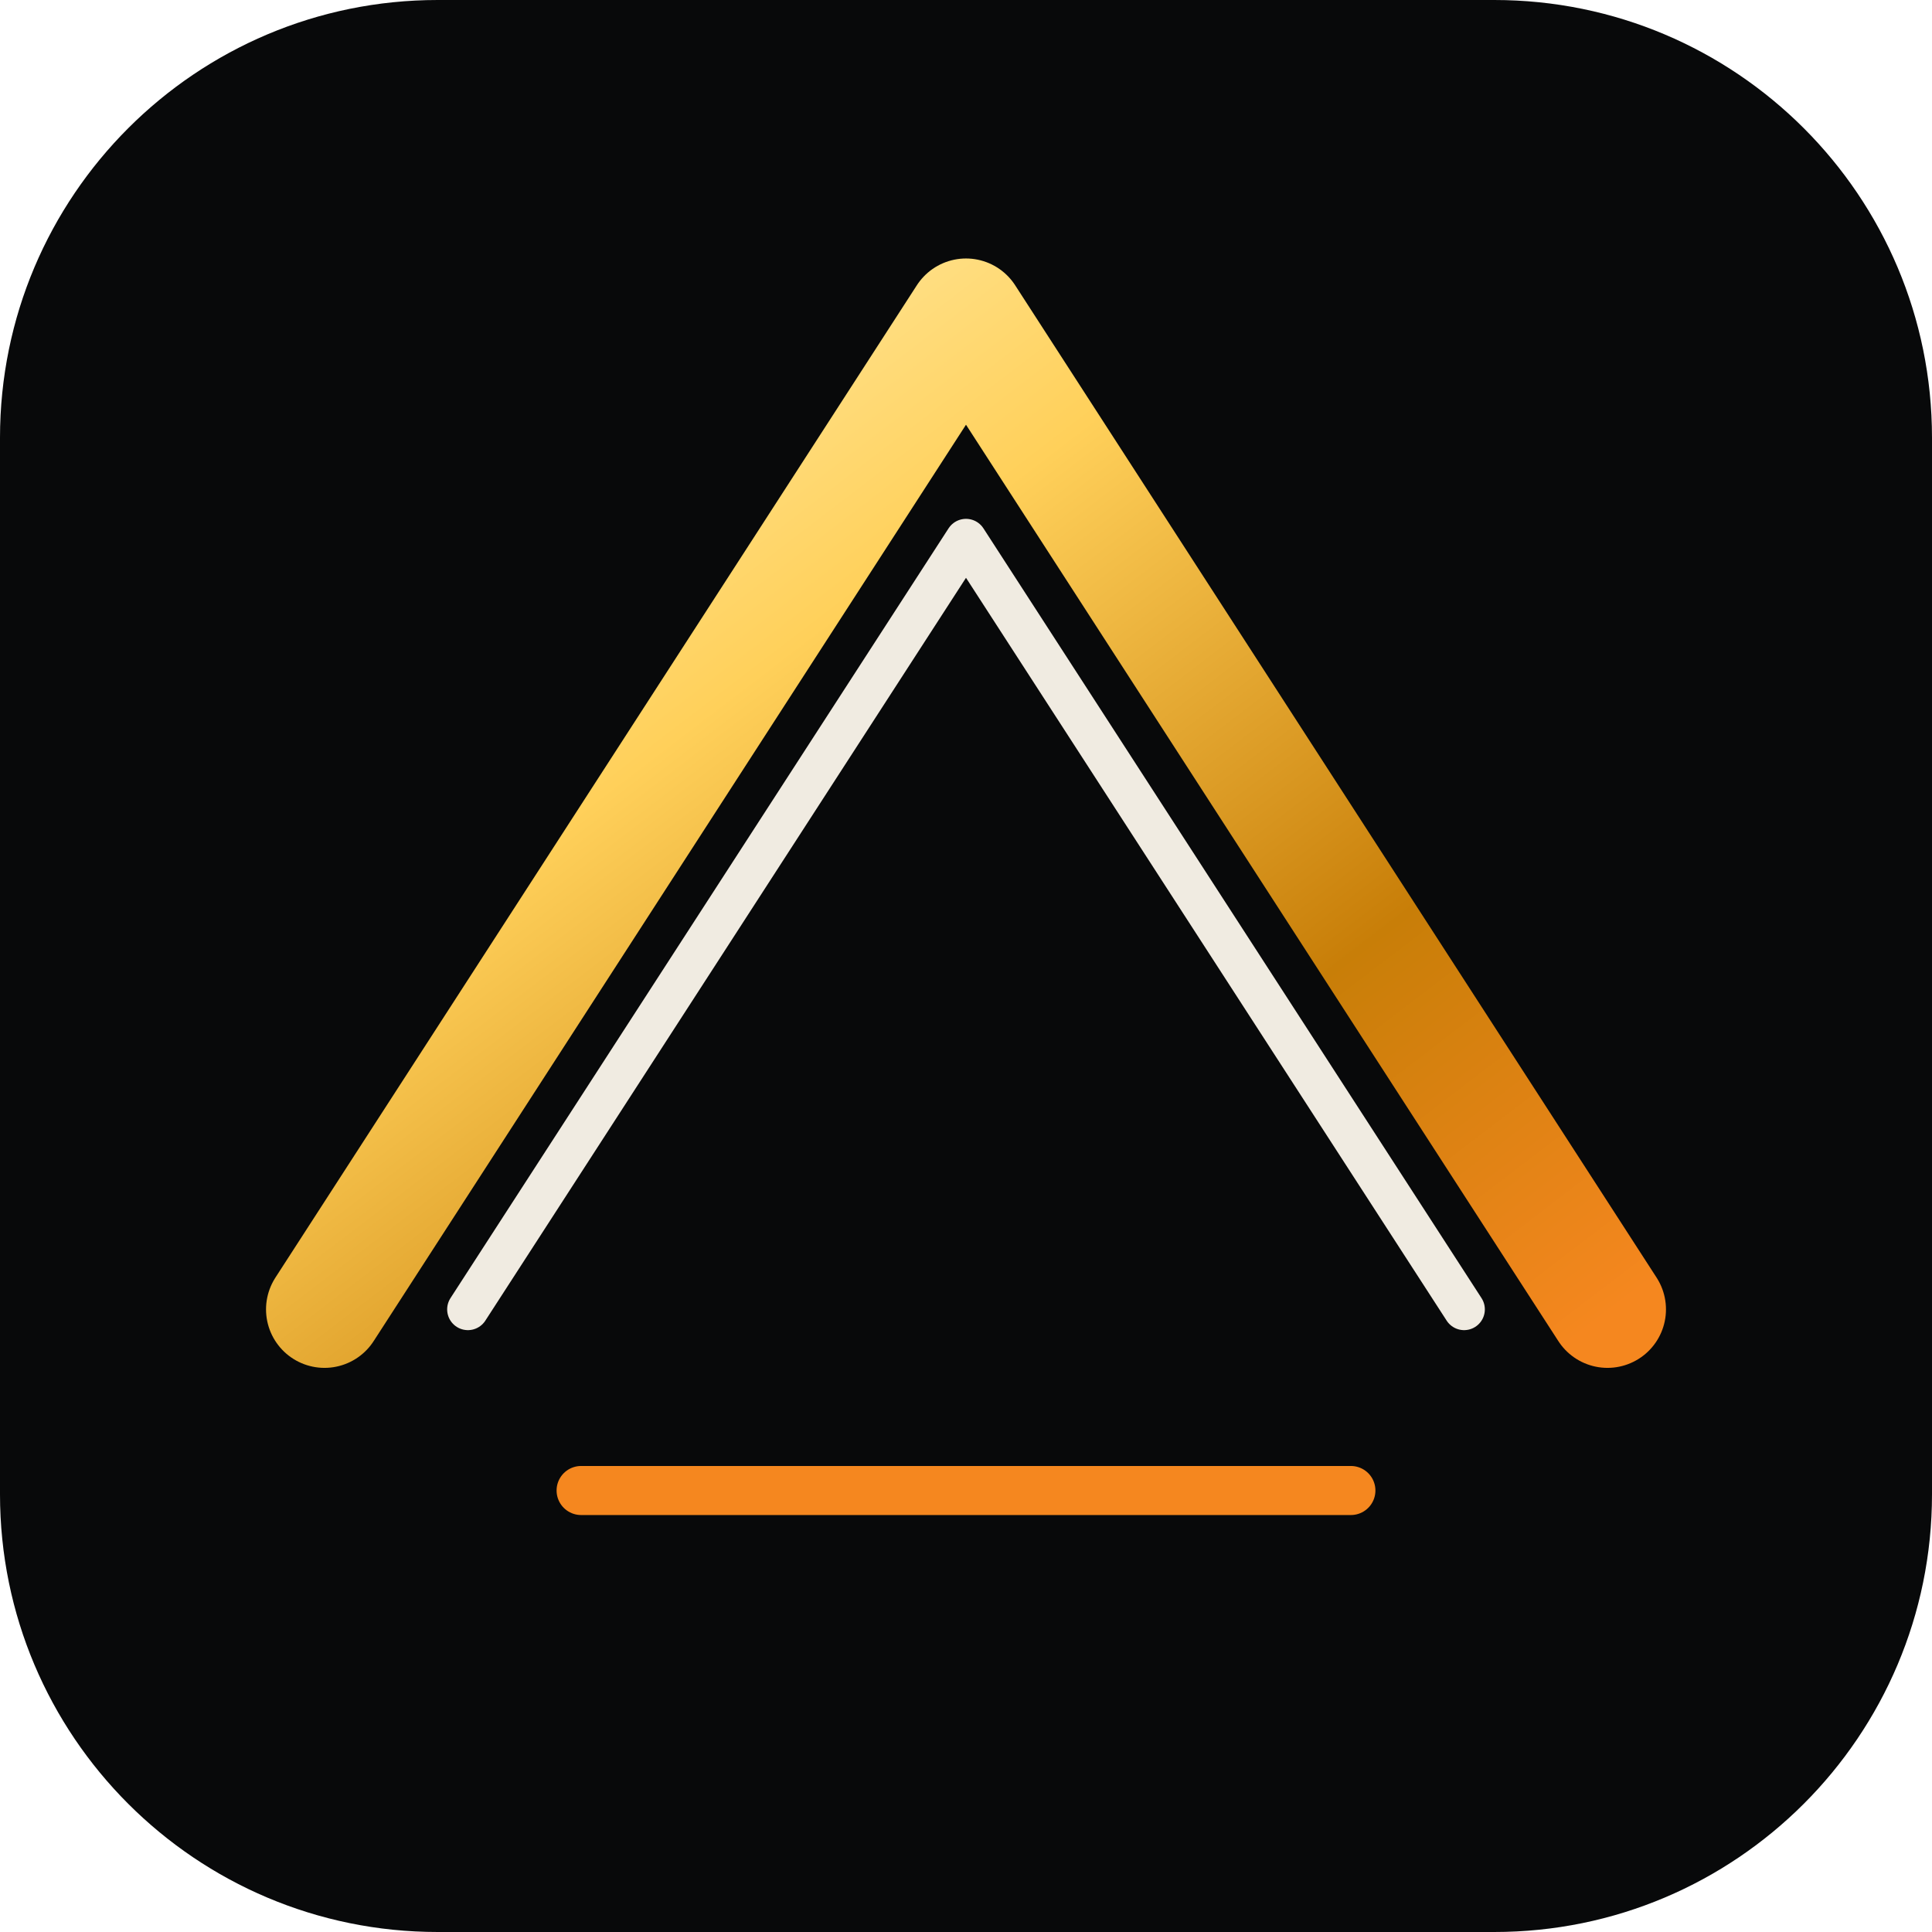
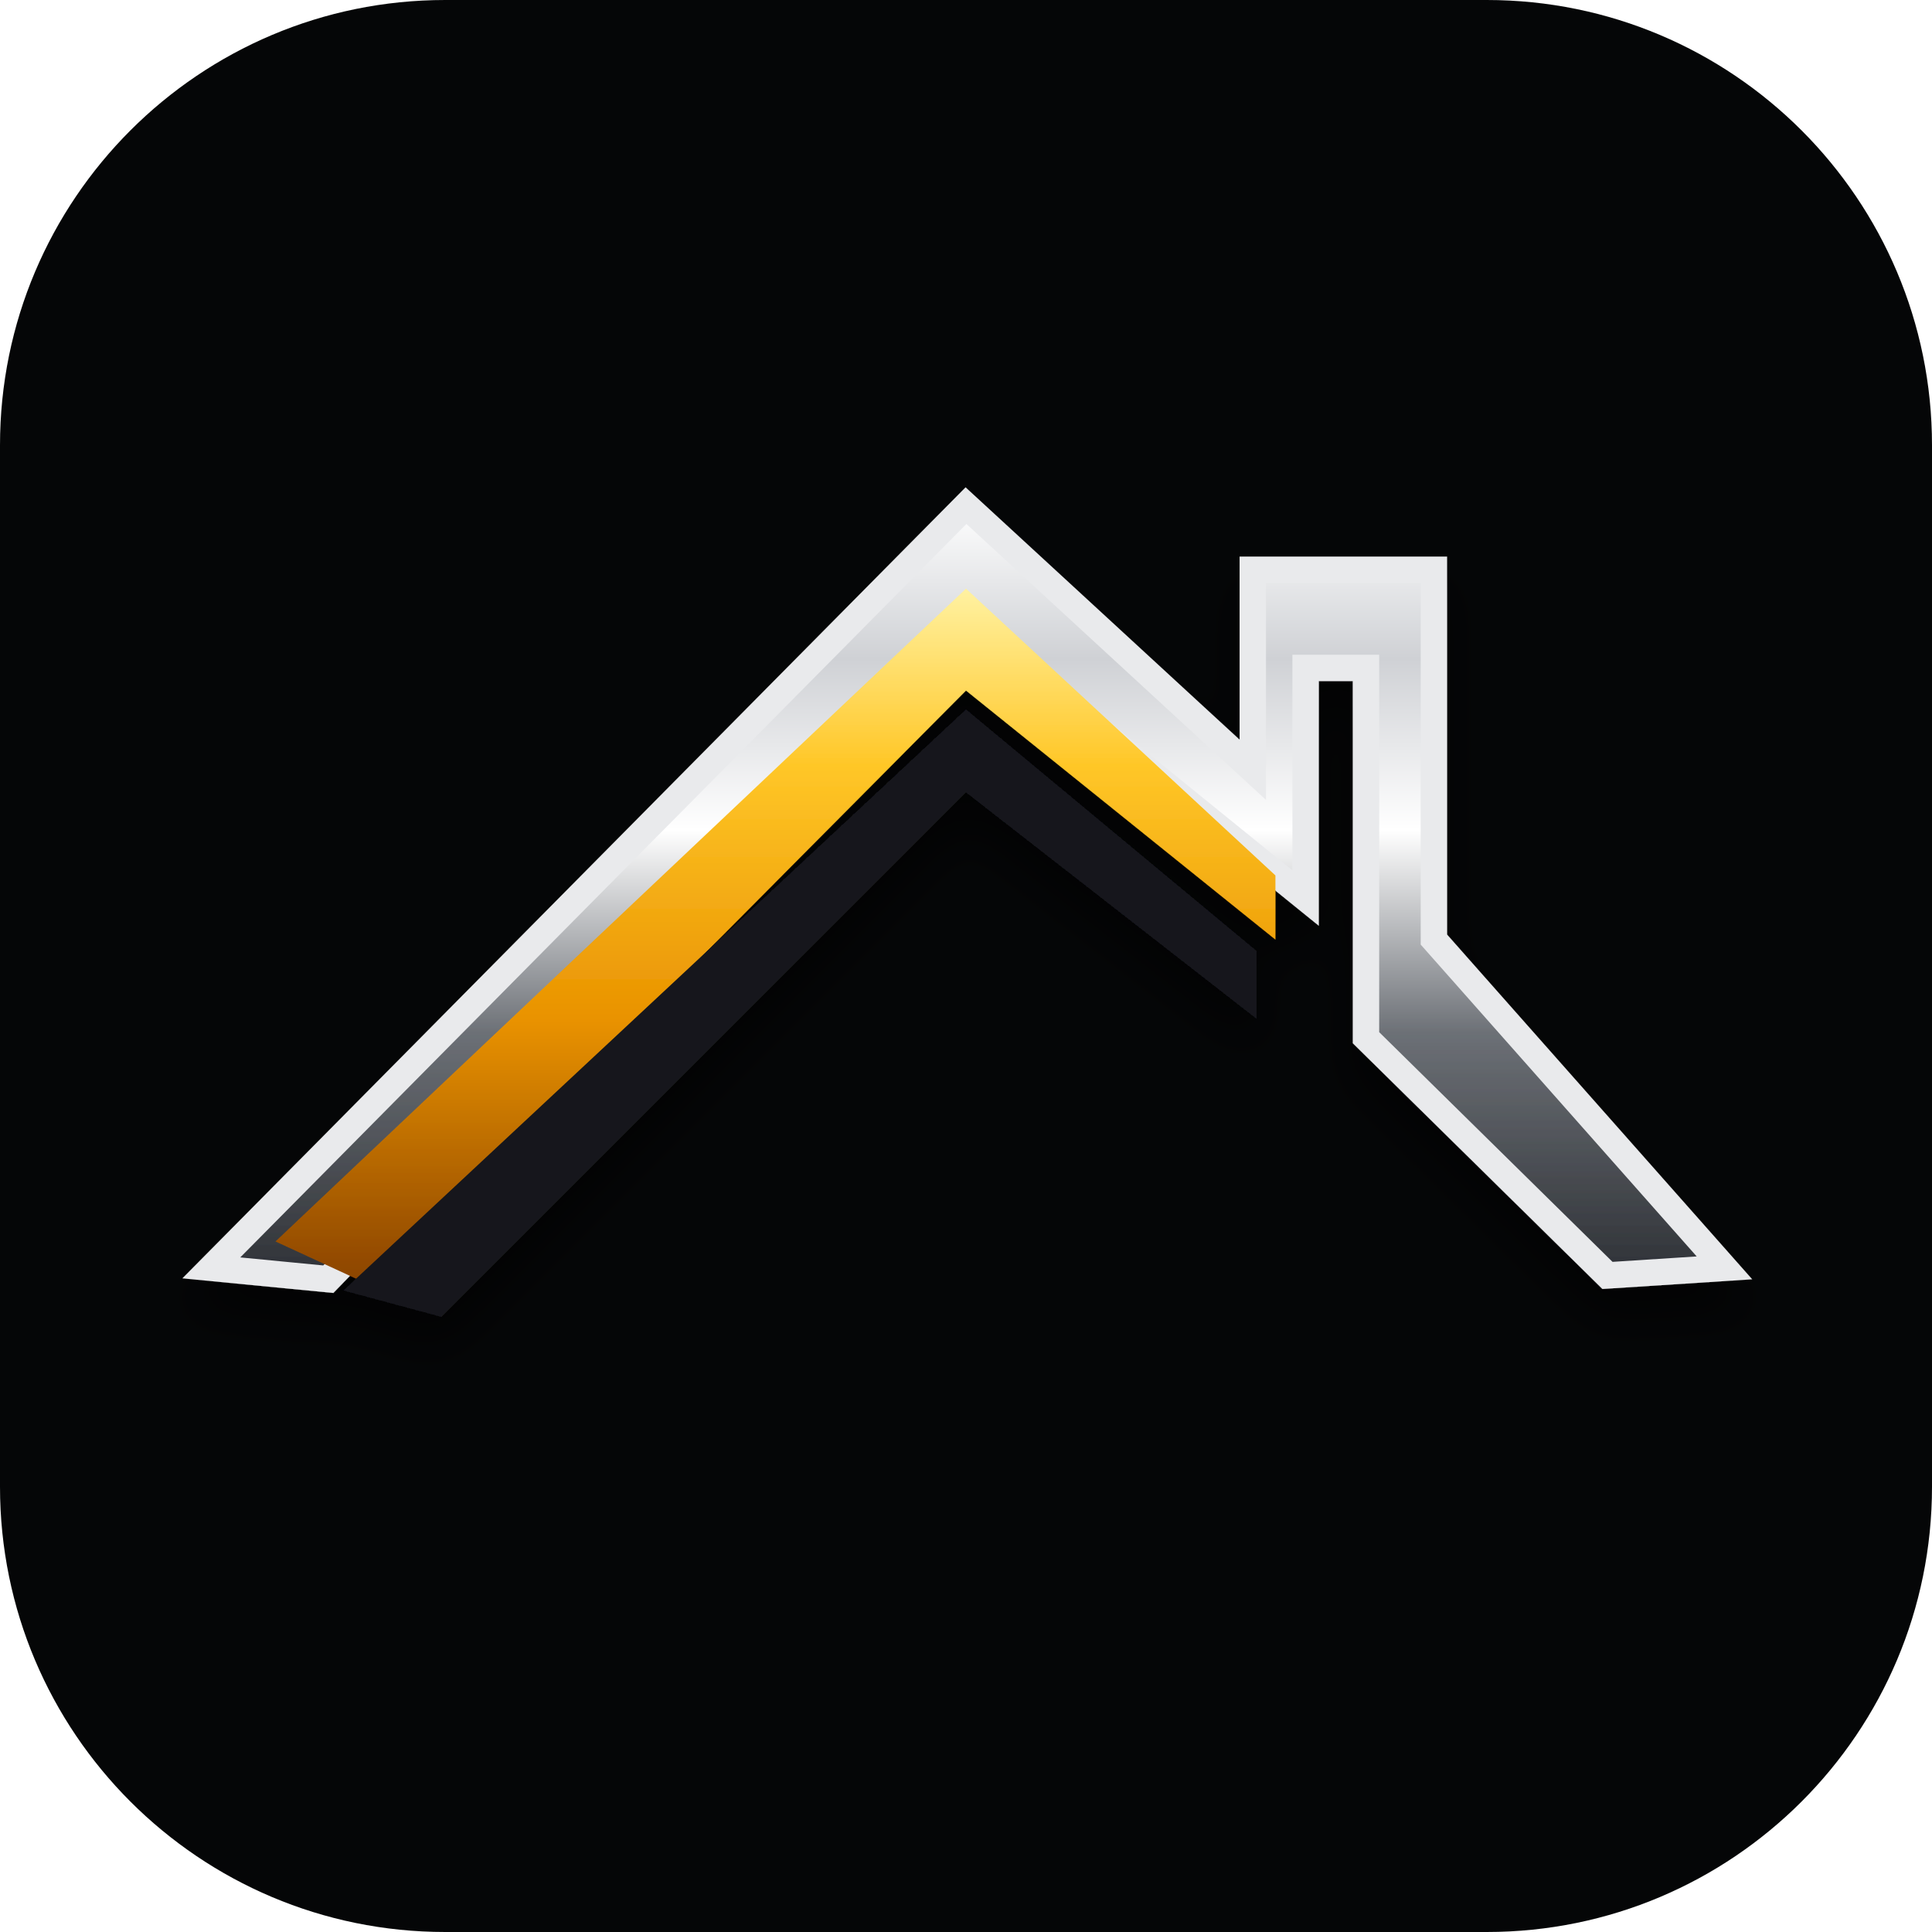
<svg xmlns="http://www.w3.org/2000/svg" viewBox="0 0 512 512" role="img" aria-label="Aplicación Soluciones Fabrick">
  <defs>
-     <linearGradient id="gold" x1="0" y1="0" x2="1" y2="1">
-       <stop stop-color="#FFF3BD" />
-       <stop offset=".35" stop-color="#FFD05A" />
-       <stop offset=".72" stop-color="#C87E08" />
-       <stop offset="1" stop-color="#F5871F" />
+     <linearGradient id="steel" x1="0" y1="0" x2="0" y2="1">
+       <stop offset="0" stop-color="#fff" />
+       <stop offset=".2" stop-color="#cfd1d5" />
+       <stop offset=".42" stop-color="#fff" />
+       <stop offset=".68" stop-color="#6c7076" />
+       <stop offset="1" stop-color="#2d3035" />
    </linearGradient>
+     <linearGradient id="gold" x1="0" y1="0" x2="0" y2="1">
+       <stop offset="0" stop-color="#fff1a0" />
+       <stop offset=".25" stop-color="#ffc728" />
+       <stop offset=".62" stop-color="#e99200" />
+       <stop offset="1" stop-color="#8a4300" />
+     </linearGradient>
+     <filter id="s" x="-20%" y="-20%" width="140%" height="150%">
+       <feGaussianBlur in="SourceAlpha" stdDeviation="6" />
+       <feOffset dy="8" />
+       <feComponentTransfer>
+         <feFuncA type="linear" slope=".55" />
+       </feComponentTransfer>
+       <feMerge>
+         <feMergeNode />
+         <feMergeNode in="SourceGraphic" />
+       </feMerge>
+     </filter>
  </defs>
-   <rect width="512" height="512" rx="116" fill="#08090A" />
-   <g fill="none" stroke-linecap="round" stroke-linejoin="round">
-     <path d="M86 347 256 84l170 263" stroke="url(#gold)" stroke-width="31" />
-     <path d="M124 347 256 143l132 204" stroke="#FFF9EE" stroke-width="11" opacity=".94" />
-     <path d="M256 252v95" stroke="url(#gold)" stroke-width="25" />
-     <path d="M154 395h204" stroke="#F5871F" stroke-width="13" />
+   <rect width="512" height="512" rx="118" fill="#050607" />
+   <g filter="url(#s)" stroke-linejoin="miter">
+     <path d="M56 336 256 134 332 204 332 151 380 151 380 249 457 336 426 338 362 275 362 177 346 177 346 238 256 165 87 339Z" fill="url(#steel)" stroke="#e9eaec" stroke-width="7" />
+     <path d="M73 329 256 156 338 232 338 249 256 183 99 341Z" fill="url(#gold)" />
+     <path d="M91 342 256 188 333 252 333 270 256 210 117 349Z" fill="#15171b" />
  </g>
</svg>
